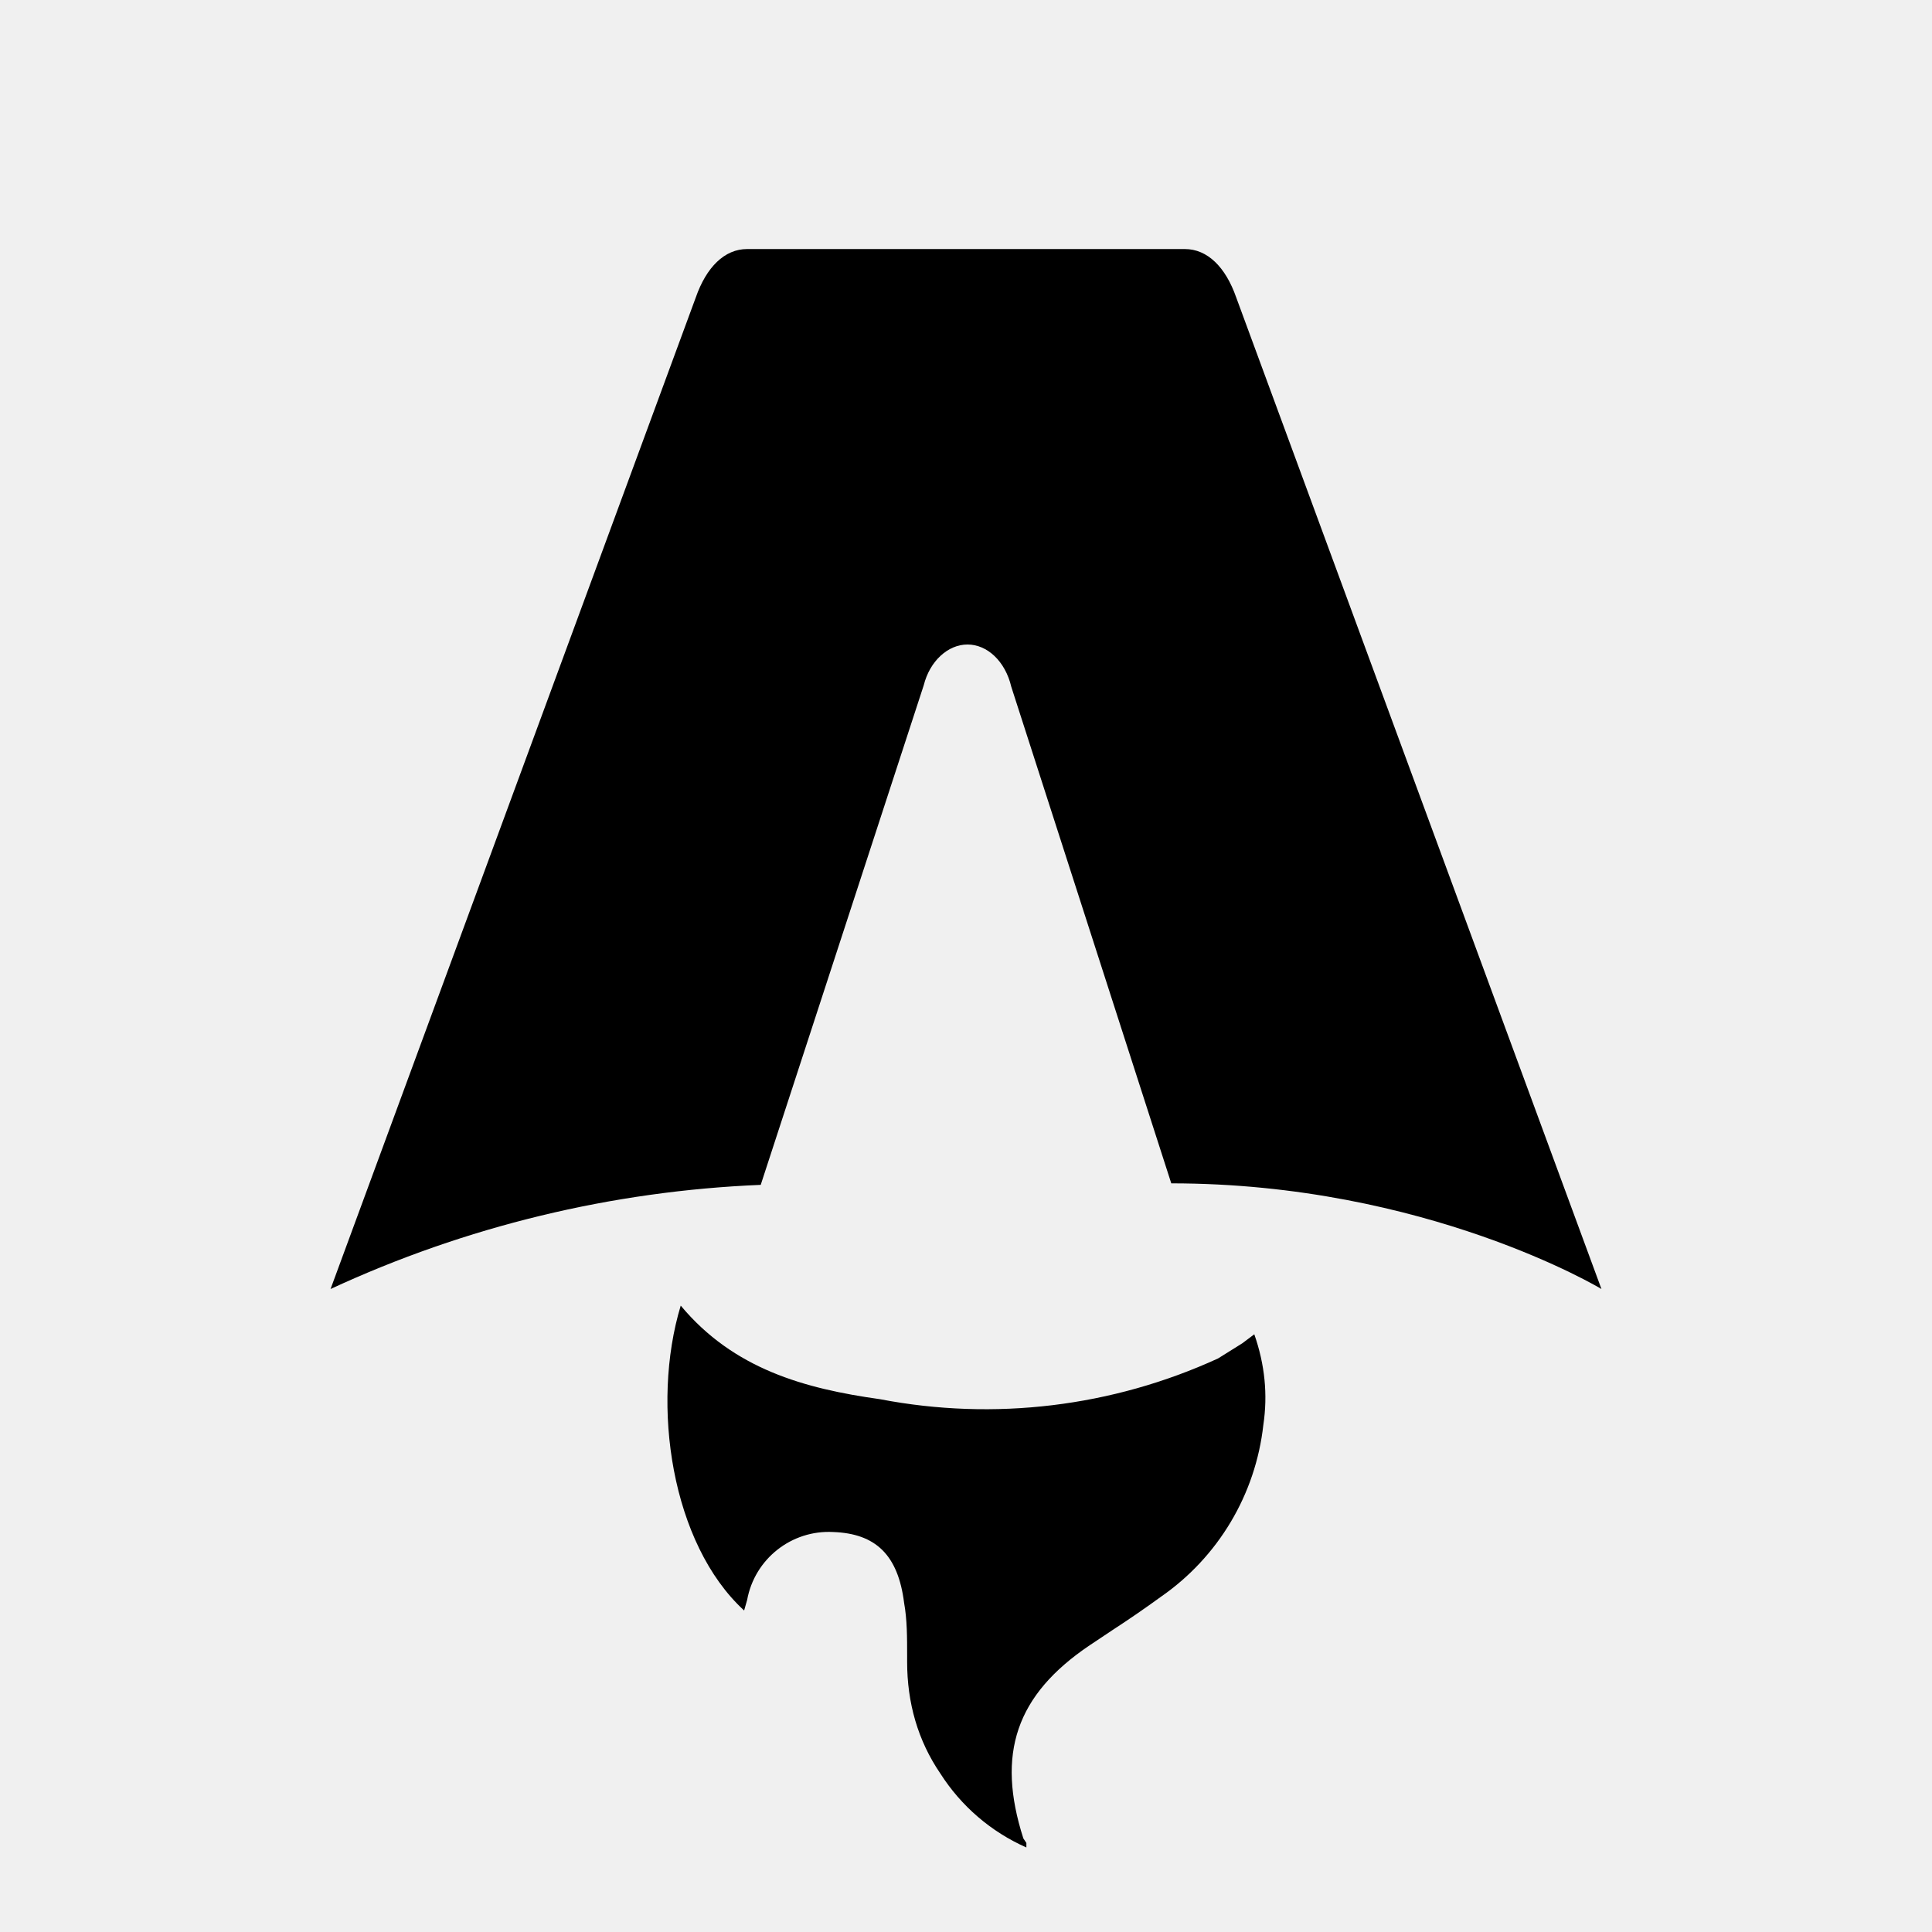
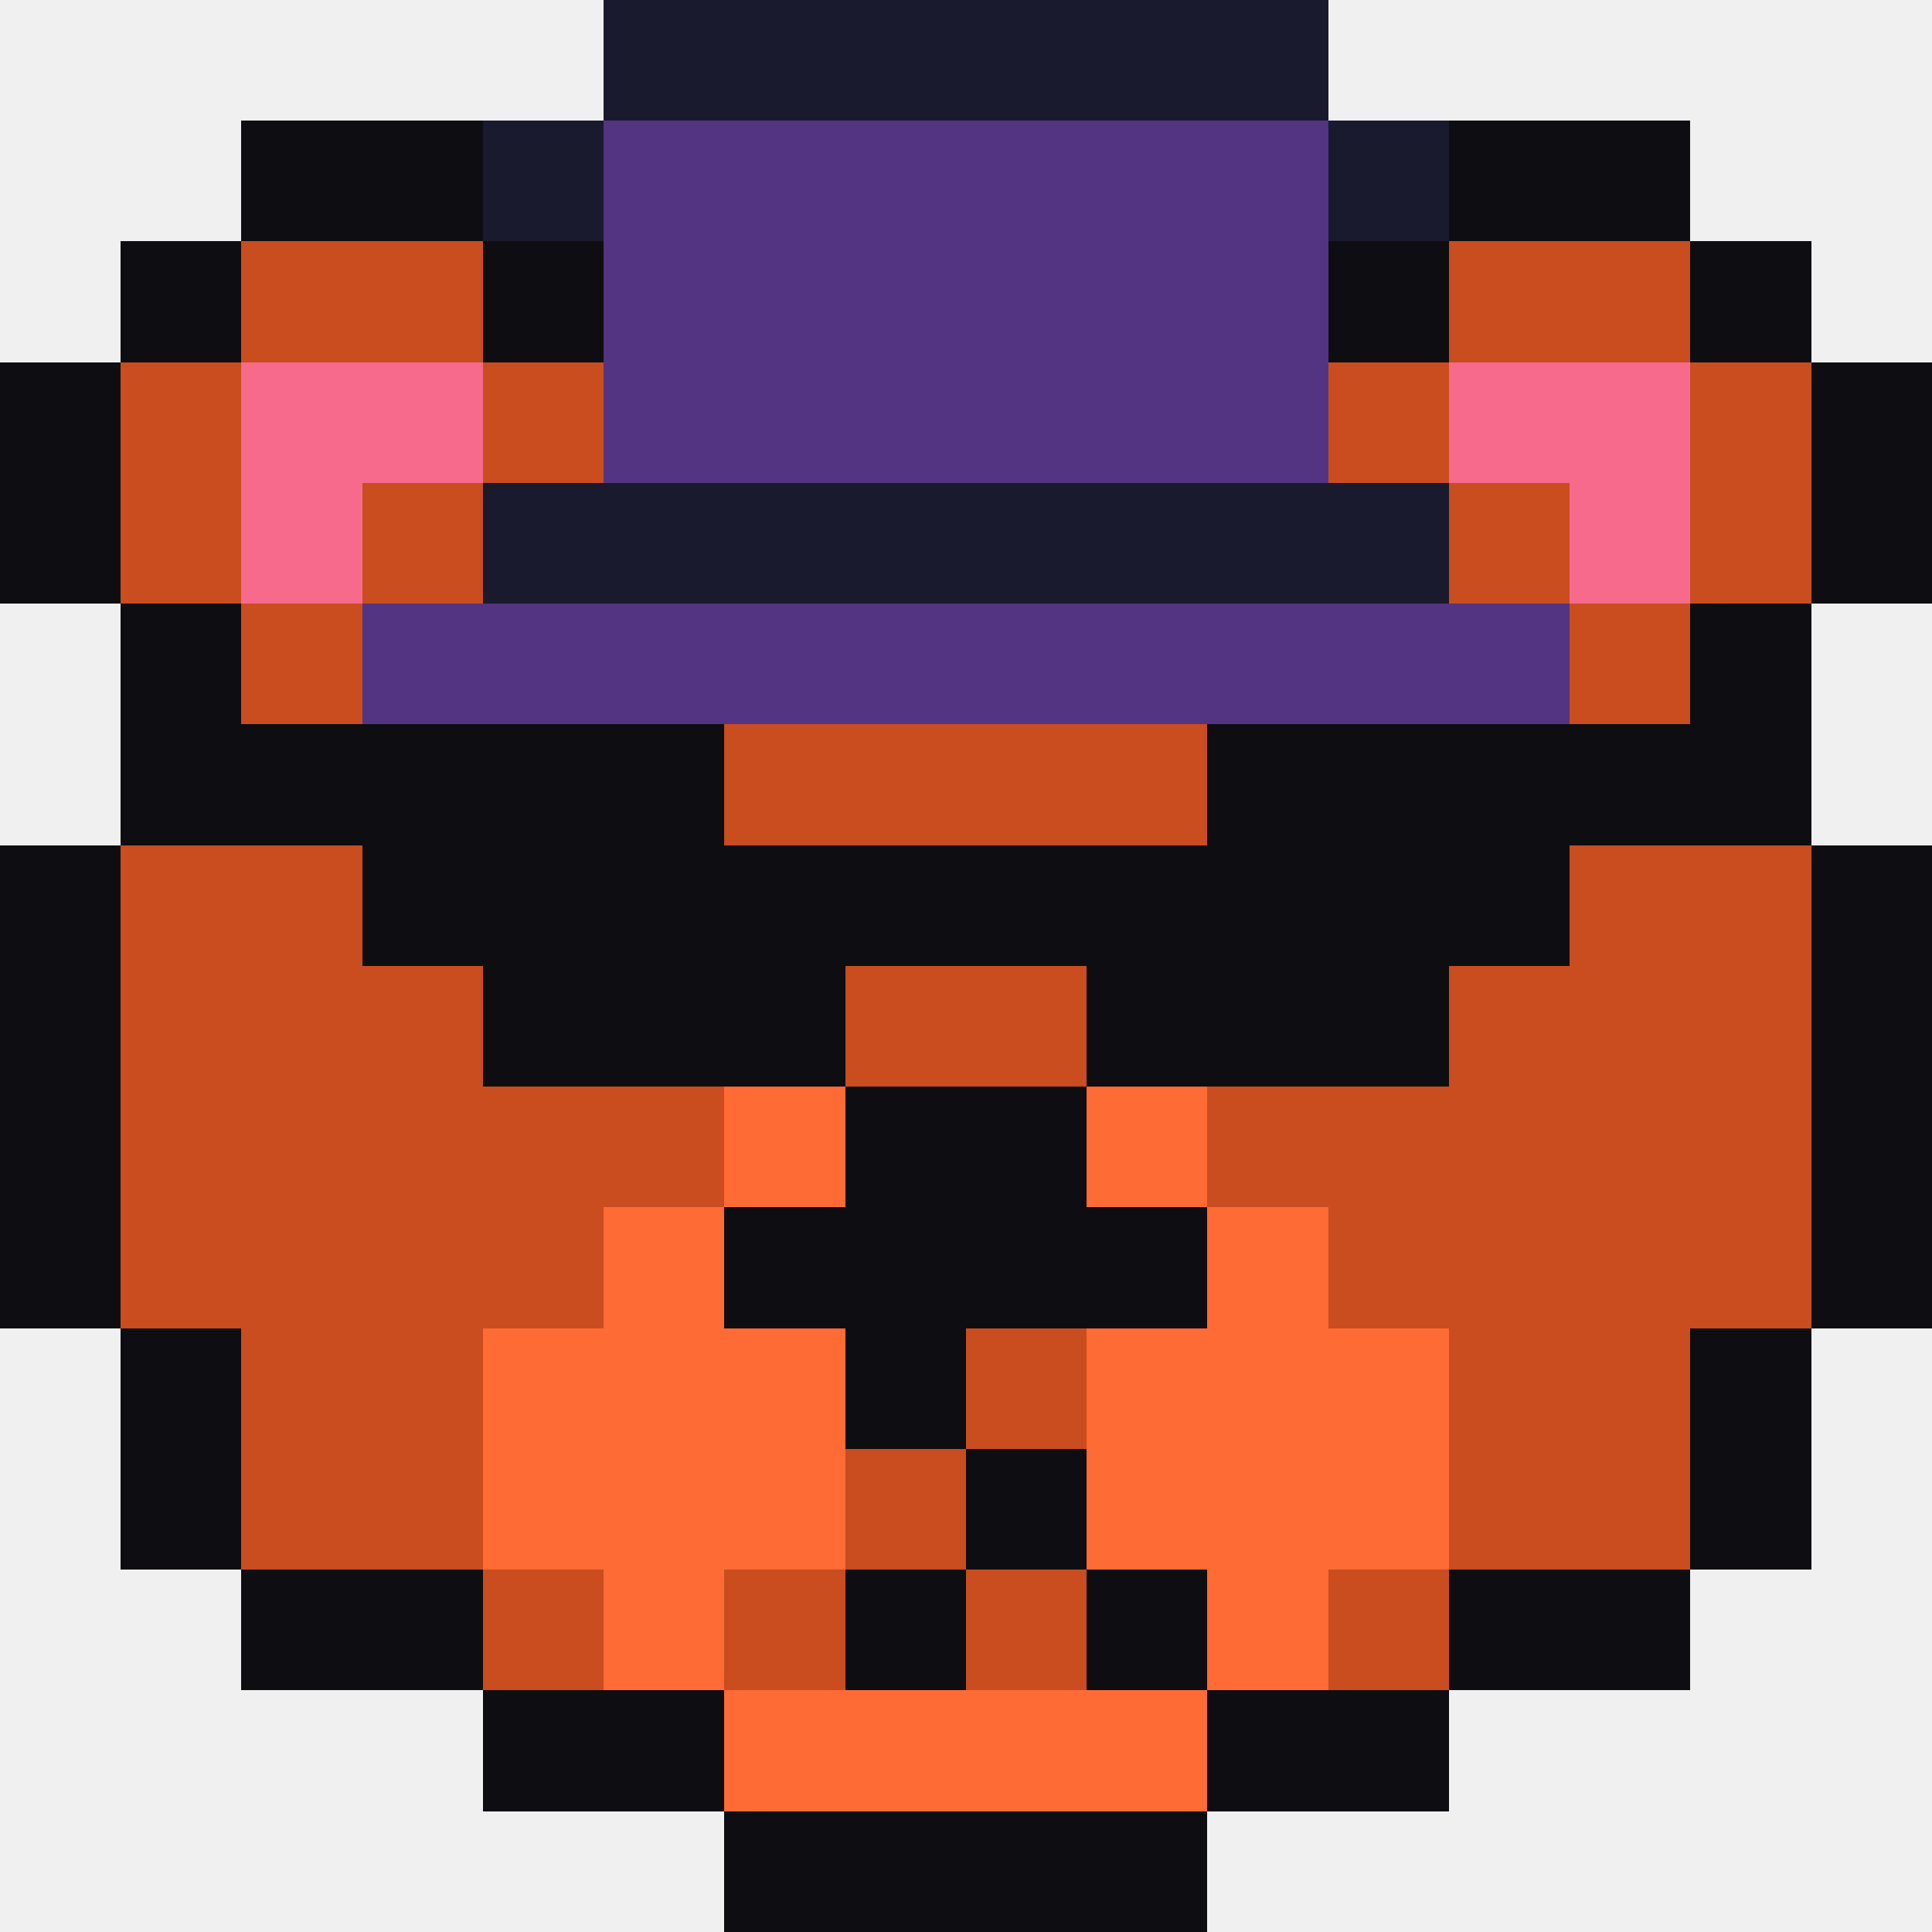
- <svg xmlns="http://www.w3.org/2000/svg" fill="none" viewBox="0 0 128 128">
-   <path d="M50.4 78.5a75.1 75.1 0 0 0-28.5 6.9l24.2-65.7c.7-2 1.9-3.2 3.4-3.2h29c1.5 0 2.7 1.2 3.4 3.2l24.2 65.7s-11.6-7-28.5-7L67 45.5c-.4-1.7-1.6-2.8-2.9-2.8-1.3 0-2.5 1.1-2.9 2.7L50.4 78.5Zm-1.1 28.2Zm-4.2-20.2c-2 6.6-.6 15.8 4.2 20.2a17.5 17.5 0 0 1 .2-.7 5.5 5.5 0 0 1 5.7-4.5c2.8.1 4.3 1.5 4.7 4.7.2 1.1.2 2.3.2 3.5v.4c0 2.7.7 5.2 2.2 7.4a13 13 0 0 0 5.7 4.9v-.3l-.2-.3c-1.8-5.6-.5-9.5 4.4-12.8l1.5-1a73 73 0 0 0 3.2-2.2 16 16 0 0 0 6.8-11.4c.3-2 .1-4-.6-6l-.8.6-1.6 1a37 37 0 0 1-22.4 2.7c-5-.7-9.7-2-13.2-6.2Z" />
-   <style>
-         path { fill: #000; }
-         @media (prefers-color-scheme: dark) {
-             path { fill: #FFF; }
-         }
-     </style>
+ <svg xmlns="http://www.w3.org/2000/svg" viewBox="0 0 16 16" width="160" height="160" shape-rendering="crispEdges">
+   <rect width="16" height="16" fill="transparent" />
+   <rect x="6" y="3" width="1" height="1" fill="#533483" />
+   <rect x="5" y="4" width="1" height="1" fill="#1a1a2e" />
+   <rect x="9" y="3" width="1" height="1" fill="#533483" />
+   <rect x="10" y="4" width="1" height="1" fill="#1a1a2e" />
+   <rect x="11" y="5" width="1" height="1" fill="#533483" />
+   <rect x="4" y="5" width="1" height="1" fill="#533483" />
+   <rect x="4" y="6" width="1" height="1" fill="#0e0e12" />
+   <rect x="11" y="6" width="1" height="1" fill="#0e0e12" />
+   <rect x="3" y="7" width="1" height="1" fill="#0e0e12" />
+   <rect x="3" y="8" width="1" height="1" fill="#c94d1e" />
+   <rect x="12" y="7" width="1" height="1" fill="#0e0e12" />
+   <rect x="12" y="8" width="1" height="1" fill="#c94d1e" />
+   <rect x="2" y="9" width="1" height="1" fill="#c94d1e" />
+   <rect x="2" y="10" width="1" height="1" fill="#c94d1e" />
+   <rect x="3" y="11" width="1" height="1" fill="#c94d1e" />
+   <rect x="13" y="9" width="1" height="1" fill="#c94d1e" />
+   <rect x="13" y="10" width="1" height="1" fill="#c94d1e" />
+   <rect x="12" y="11" width="1" height="1" fill="#c94d1e" />
+   <rect x="3" y="5" width="1" height="1" fill="#533483" />
+   <rect x="3" y="4" width="1" height="1" fill="#c94d1e" />
+   <rect x="3" y="3" width="1" height="1" fill="#f76a8c" />
+   <rect x="3" y="2" width="1" height="1" fill="#c94d1e" />
+   <rect x="2" y="3" width="1" height="1" fill="#f76a8c" />
+   <rect x="2" y="4" width="1" height="1" fill="#f76a8c" />
+   <rect x="12" y="2" width="1" height="1" fill="#c94d1e" />
+   <rect x="13" y="3" width="1" height="1" fill="#f76a8c" />
+   <rect x="13" y="4" width="1" height="1" fill="#f76a8c" />
+   <rect x="12" y="5" width="1" height="1" fill="#533483" />
+   <rect x="4" y="4" width="1" height="1" fill="#1a1a2e" />
+   <rect x="4" y="3" width="1" height="1" fill="#c94d1e" />
+   <rect x="11" y="3" width="1" height="1" fill="#c94d1e" />
+   <rect x="11" y="4" width="1" height="1" fill="#1a1a2e" />
+   <rect x="12" y="4" width="1" height="1" fill="#c94d1e" />
+   <rect x="12" y="3" width="1" height="1" fill="#f76a8c" />
+   <rect x="10" y="5" width="1" height="1" fill="#533483" />
+   <rect x="9" y="5" width="1" height="1" fill="#533483" />
+   <rect x="9" y="4" width="1" height="1" fill="#1a1a2e" />
+   <rect x="8" y="3" width="1" height="1" fill="#533483" />
+   <rect x="7" y="3" width="1" height="1" fill="#533483" />
+   <rect x="7" y="4" width="1" height="1" fill="#1a1a2e" />
+   <rect x="6" y="4" width="1" height="1" fill="#1a1a2e" />
+   <rect x="6" y="5" width="1" height="1" fill="#533483" />
+   <rect x="5" y="5" width="1" height="1" fill="#533483" />
+   <rect x="6" y="6" width="1" height="1" fill="#c94d1e" />
+   <rect x="7" y="6" width="1" height="1" fill="#c94d1e" />
+   <rect x="8" y="6" width="1" height="1" fill="#c94d1e" />
+   <rect x="8" y="5" width="1" height="1" fill="#533483" />
+   <rect x="8" y="4" width="1" height="1" fill="#1a1a2e" />
+   <rect x="7" y="5" width="1" height="1" fill="#533483" />
+   <rect x="6" y="7" width="1" height="1" fill="#0e0e12" />
+   <rect x="5" y="7" width="1" height="1" fill="#0e0e12" />
+   <rect x="5" y="6" width="1" height="1" fill="#0e0e12" />
+   <rect x="4" y="7" width="1" height="1" fill="#0e0e12" />
+   <rect x="4" y="8" width="1" height="1" fill="#0e0e12" />
+   <rect x="4" y="9" width="1" height="1" fill="#c94d1e" />
+   <rect x="4" y="10" width="1" height="1" fill="#c94d1e" />
+   <rect x="3" y="10" width="1" height="1" fill="#c94d1e" />
+   <rect x="3" y="9" width="1" height="1" fill="#c94d1e" />
+   <rect x="4" y="11" width="1" height="1" fill="#ff6b35" />
+   <rect x="5" y="11" width="1" height="1" fill="#ff6b35" />
+   <rect x="5" y="8" width="1" height="1" fill="#0e0e12" />
+   <rect x="5" y="9" width="1" height="1" fill="#c94d1e" />
+   <rect x="5" y="10" width="1" height="1" fill="#ff6b35" />
+   <rect x="6" y="11" width="1" height="1" fill="#ff6b35" />
+   <rect x="6" y="10" width="1" height="1" fill="#0e0e12" />
+   <rect x="6" y="9" width="1" height="1" fill="#ff6b35" />
+   <rect x="6" y="8" width="1" height="1" fill="#0e0e12" />
+   <rect x="7" y="9" width="1" height="1" fill="#0e0e12" />
+   <rect x="7" y="8" width="1" height="1" fill="#c94d1e" />
+   <rect x="7" y="7" width="1" height="1" fill="#0e0e12" />
+   <rect x="9" y="6" width="1" height="1" fill="#c94d1e" />
+   <rect x="10" y="6" width="1" height="1" fill="#0e0e12" />
+   <rect x="10" y="7" width="1" height="1" fill="#0e0e12" />
+   <rect x="11" y="7" width="1" height="1" fill="#0e0e12" />
+   <rect x="11" y="8" width="1" height="1" fill="#0e0e12" />
+   <rect x="11" y="9" width="1" height="1" fill="#c94d1e" />
+   <rect x="12" y="9" width="1" height="1" fill="#c94d1e" />
+   <rect x="12" y="10" width="1" height="1" fill="#c94d1e" />
+   <rect x="11" y="10" width="1" height="1" fill="#c94d1e" />
+   <rect x="10" y="9" width="1" height="1" fill="#c94d1e" />
+   <rect x="10" y="8" width="1" height="1" fill="#0e0e12" />
+   <rect x="9" y="8" width="1" height="1" fill="#0e0e12" />
+   <rect x="9" y="7" width="1" height="1" fill="#0e0e12" />
+   <rect x="8" y="7" width="1" height="1" fill="#0e0e12" />
+   <rect x="7" y="10" width="1" height="1" fill="#0e0e12" />
+   <rect x="8" y="8" width="1" height="1" fill="#c94d1e" />
+   <rect x="8" y="9" width="1" height="1" fill="#0e0e12" />
+   <rect x="8" y="10" width="1" height="1" fill="#0e0e12" />
+   <rect x="7" y="11" width="1" height="1" fill="#0e0e12" />
+   <rect x="11" y="11" width="1" height="1" fill="#ff6b35" />
+   <rect x="10" y="10" width="1" height="1" fill="#ff6b35" />
+   <rect x="10" y="11" width="1" height="1" fill="#ff6b35" />
+   <rect x="9" y="11" width="1" height="1" fill="#ff6b35" />
+   <rect x="8" y="11" width="1" height="1" fill="#c94d1e" />
+   <rect x="9" y="9" width="1" height="1" fill="#ff6b35" />
+   <rect x="9" y="10" width="1" height="1" fill="#0e0e12" />
+   <rect x="2" y="2" width="1" height="1" fill="#c94d1e" />
+   <rect x="1" y="3" width="1" height="1" fill="#c94d1e" />
+   <rect x="1" y="4" width="1" height="1" fill="#c94d1e" />
+   <rect x="2" y="5" width="1" height="1" fill="#c94d1e" />
+   <rect x="3" y="6" width="1" height="1" fill="#0e0e12" />
+   <rect x="2" y="7" width="1" height="1" fill="#c94d1e" />
+   <rect x="2" y="8" width="1" height="1" fill="#c94d1e" />
+   <rect x="1" y="9" width="1" height="1" fill="#c94d1e" />
+   <rect x="2" y="11" width="1" height="1" fill="#c94d1e" />
+   <rect x="13" y="11" width="1" height="1" fill="#c94d1e" />
+   <rect x="14" y="9" width="1" height="1" fill="#c94d1e" />
+   <rect x="13" y="8" width="1" height="1" fill="#c94d1e" />
+   <rect x="13" y="7" width="1" height="1" fill="#c94d1e" />
+   <rect x="12" y="6" width="1" height="1" fill="#0e0e12" />
+   <rect x="13" y="5" width="1" height="1" fill="#c94d1e" />
+   <rect x="14" y="3" width="1" height="1" fill="#c94d1e" />
+   <rect x="14" y="4" width="1" height="1" fill="#c94d1e" />
+   <rect x="13" y="2" width="1" height="1" fill="#c94d1e" />
+   <rect x="0" y="3" width="1" height="1" fill="#0e0e12" />
+   <rect x="15" y="3" width="1" height="1" fill="#0e0e12" />
+   <rect x="2" y="6" width="1" height="1" fill="#0e0e12" />
+   <rect x="13" y="6" width="1" height="1" fill="#0e0e12" />
+   <rect x="1" y="6" width="1" height="1" fill="#0e0e12" />
+   <rect x="1" y="7" width="1" height="1" fill="#c94d1e" />
+   <rect x="1" y="8" width="1" height="1" fill="#c94d1e" />
+   <rect x="14" y="6" width="1" height="1" fill="#0e0e12" />
+   <rect x="14" y="7" width="1" height="1" fill="#c94d1e" />
+   <rect x="14" y="8" width="1" height="1" fill="#c94d1e" />
+   <rect x="1" y="5" width="1" height="1" fill="#0e0e12" />
+   <rect x="0" y="7" width="1" height="1" fill="#0e0e12" />
+   <rect x="0" y="8" width="1" height="1" fill="#0e0e12" />
+   <rect x="0" y="9" width="1" height="1" fill="#0e0e12" />
+   <rect x="14" y="5" width="1" height="1" fill="#0e0e12" />
+   <rect x="15" y="7" width="1" height="1" fill="#0e0e12" />
+   <rect x="15" y="8" width="1" height="1" fill="#0e0e12" />
+   <rect x="15" y="9" width="1" height="1" fill="#0e0e12" />
+   <rect x="4" y="12" width="1" height="1" fill="#ff6b35" />
+   <rect x="5" y="12" width="1" height="1" fill="#ff6b35" />
+   <rect x="11" y="12" width="1" height="1" fill="#ff6b35" />
+   <rect x="10" y="12" width="1" height="1" fill="#ff6b35" />
+   <rect x="6" y="13" width="1" height="1" fill="#c94d1e" />
+   <rect x="7" y="13" width="1" height="1" fill="#0e0e12" />
+   <rect x="8" y="13" width="1" height="1" fill="#c94d1e" />
+   <rect x="9" y="13" width="1" height="1" fill="#0e0e12" />
+   <rect x="6" y="12" width="1" height="1" fill="#ff6b35" />
+   <rect x="7" y="12" width="1" height="1" fill="#c94d1e" />
+   <rect x="8" y="12" width="1" height="1" fill="#0e0e12" />
+   <rect x="9" y="12" width="1" height="1" fill="#ff6b35" />
+   <rect x="1" y="10" width="1" height="1" fill="#c94d1e" />
+   <rect x="1" y="11" width="1" height="1" fill="#0e0e12" />
+   <rect x="2" y="12" width="1" height="1" fill="#c94d1e" />
+   <rect x="3" y="12" width="1" height="1" fill="#c94d1e" />
+   <rect x="4" y="13" width="1" height="1" fill="#c94d1e" />
+   <rect x="5" y="13" width="1" height="1" fill="#ff6b35" />
+   <rect x="6" y="14" width="1" height="1" fill="#ff6b35" />
+   <rect x="7" y="14" width="1" height="1" fill="#ff6b35" />
+   <rect x="8" y="14" width="1" height="1" fill="#ff6b35" />
+   <rect x="9" y="14" width="1" height="1" fill="#ff6b35" />
+   <rect x="10" y="13" width="1" height="1" fill="#ff6b35" />
+   <rect x="11" y="13" width="1" height="1" fill="#c94d1e" />
+   <rect x="12" y="12" width="1" height="1" fill="#c94d1e" />
+   <rect x="13" y="12" width="1" height="1" fill="#c94d1e" />
+   <rect x="14" y="10" width="1" height="1" fill="#c94d1e" />
+   <rect x="14" y="11" width="1" height="1" fill="#0e0e12" />
+   <rect x="3" y="13" width="1" height="1" fill="#0e0e12" />
+   <rect x="2" y="13" width="1" height="1" fill="#0e0e12" />
+   <rect x="4" y="14" width="1" height="1" fill="#0e0e12" />
+   <rect x="12" y="13" width="1" height="1" fill="#0e0e12" />
+   <rect x="11" y="14" width="1" height="1" fill="#0e0e12" />
+   <rect x="13" y="13" width="1" height="1" fill="#0e0e12" />
+   <rect x="6" y="15" width="1" height="1" fill="#0e0e12" />
+   <rect x="7" y="15" width="1" height="1" fill="#0e0e12" />
+   <rect x="8" y="15" width="1" height="1" fill="#0e0e12" />
+   <rect x="9" y="15" width="1" height="1" fill="#0e0e12" />
+   <rect x="5" y="14" width="1" height="1" fill="#0e0e12" />
+   <rect x="10" y="14" width="1" height="1" fill="#0e0e12" />
+   <rect x="14" y="12" width="1" height="1" fill="#0e0e12" />
+   <rect x="1" y="12" width="1" height="1" fill="#0e0e12" />
+   <rect x="0" y="10" width="1" height="1" fill="#0e0e12" />
+   <rect x="15" y="10" width="1" height="1" fill="#0e0e12" />
+   <rect x="0" y="4" width="1" height="1" fill="#0e0e12" />
+   <rect x="15" y="4" width="1" height="1" fill="#0e0e12" />
+   <rect x="1" y="2" width="1" height="1" fill="#0e0e12" />
+   <rect x="2" y="1" width="1" height="1" fill="#0e0e12" />
+   <rect x="3" y="1" width="1" height="1" fill="#0e0e12" />
+   <rect x="4" y="2" width="1" height="1" fill="#0e0e12" />
+   <rect x="5" y="3" width="1" height="1" fill="#533483" />
+   <rect x="6" y="2" width="1" height="1" fill="#533483" />
+   <rect x="7" y="2" width="1" height="1" fill="#533483" />
+   <rect x="8" y="2" width="1" height="1" fill="#533483" />
+   <rect x="9" y="2" width="1" height="1" fill="#533483" />
+   <rect x="10" y="3" width="1" height="1" fill="#533483" />
+   <rect x="11" y="2" width="1" height="1" fill="#0e0e12" />
+   <rect x="12" y="1" width="1" height="1" fill="#0e0e12" />
+   <rect x="13" y="1" width="1" height="1" fill="#0e0e12" />
+   <rect x="14" y="2" width="1" height="1" fill="#0e0e12" />
+   <rect x="5" y="1" width="1" height="1" fill="#533483" />
+   <rect x="5" y="2" width="1" height="1" fill="#533483" />
+   <rect x="6" y="1" width="1" height="1" fill="#533483" />
+   <rect x="7" y="1" width="1" height="1" fill="#533483" />
+   <rect x="8" y="1" width="1" height="1" fill="#533483" />
+   <rect x="9" y="1" width="1" height="1" fill="#533483" />
+   <rect x="10" y="1" width="1" height="1" fill="#533483" />
+   <rect x="10" y="2" width="1" height="1" fill="#533483" />
+   <rect x="5" y="0" width="1" height="1" fill="#1a1a2e" />
+   <rect x="6" y="0" width="1" height="1" fill="#1a1a2e" />
+   <rect x="7" y="0" width="1" height="1" fill="#1a1a2e" />
+   <rect x="8" y="0" width="1" height="1" fill="#1a1a2e" />
+   <rect x="9" y="0" width="1" height="1" fill="#1a1a2e" />
+   <rect x="10" y="0" width="1" height="1" fill="#1a1a2e" />
+   <rect x="4" y="1" width="1" height="1" fill="#1a1a2e" />
+   <rect x="11" y="1" width="1" height="1" fill="#1a1a2e" />
</svg>
